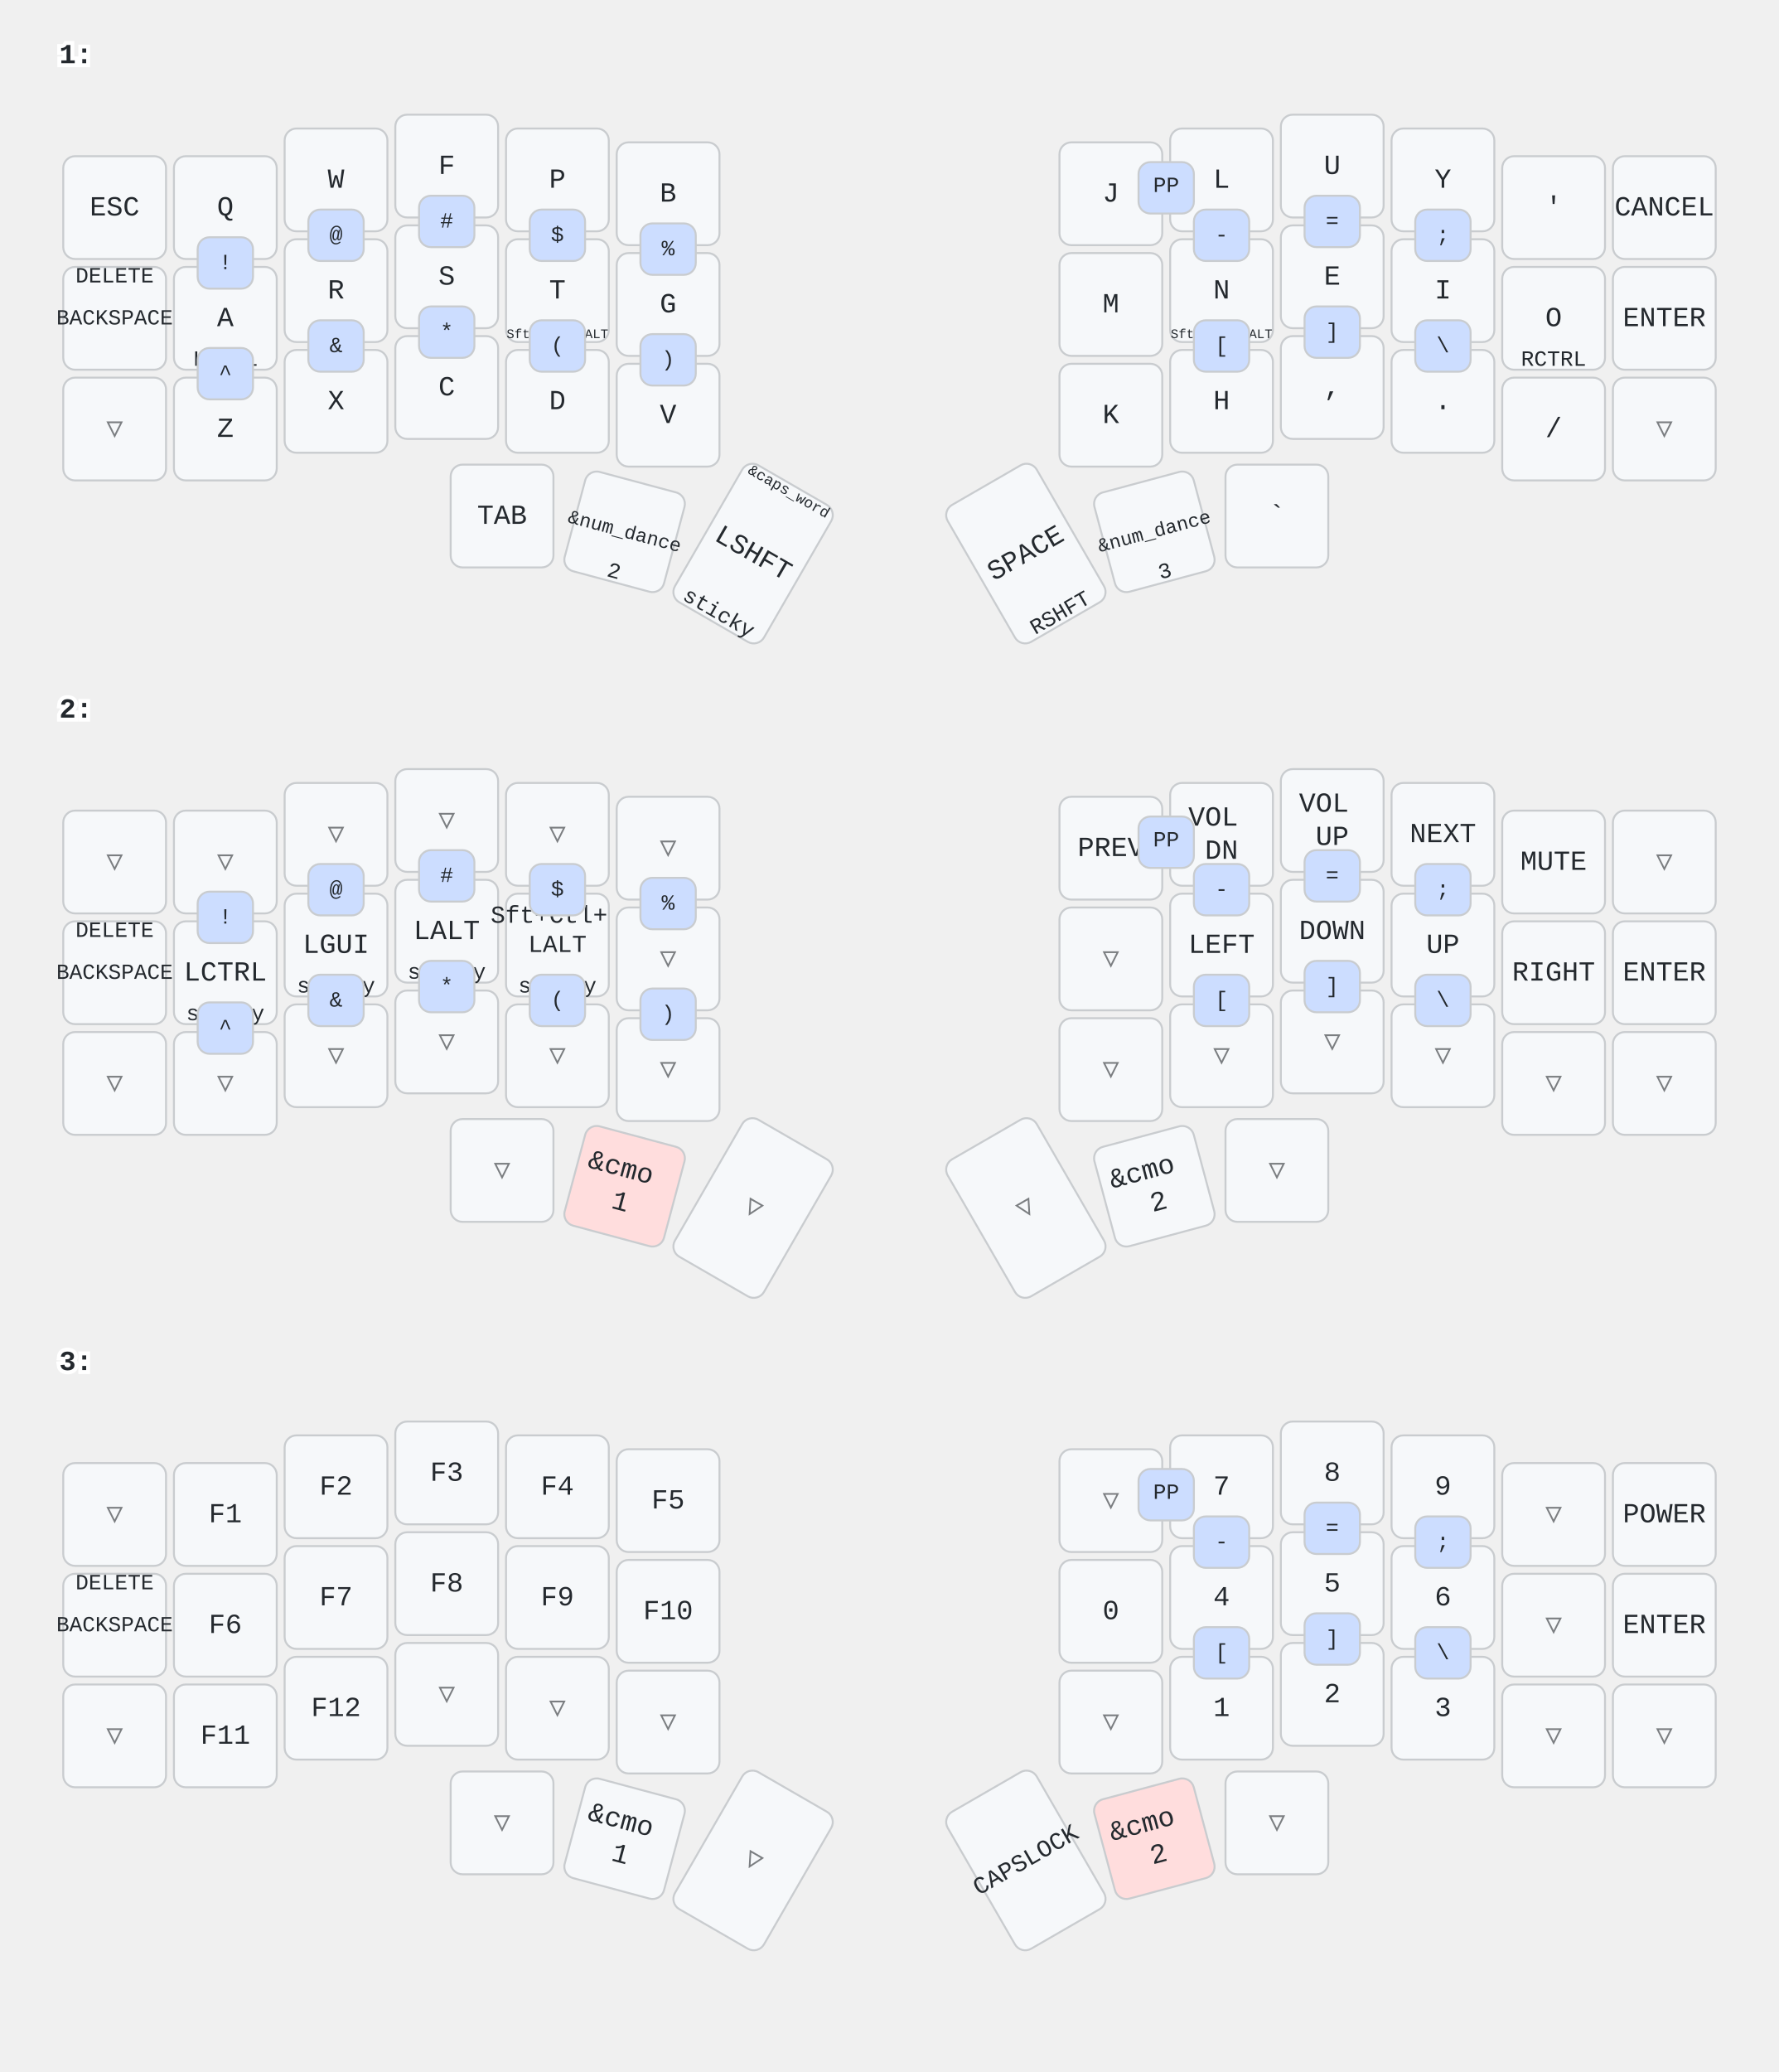
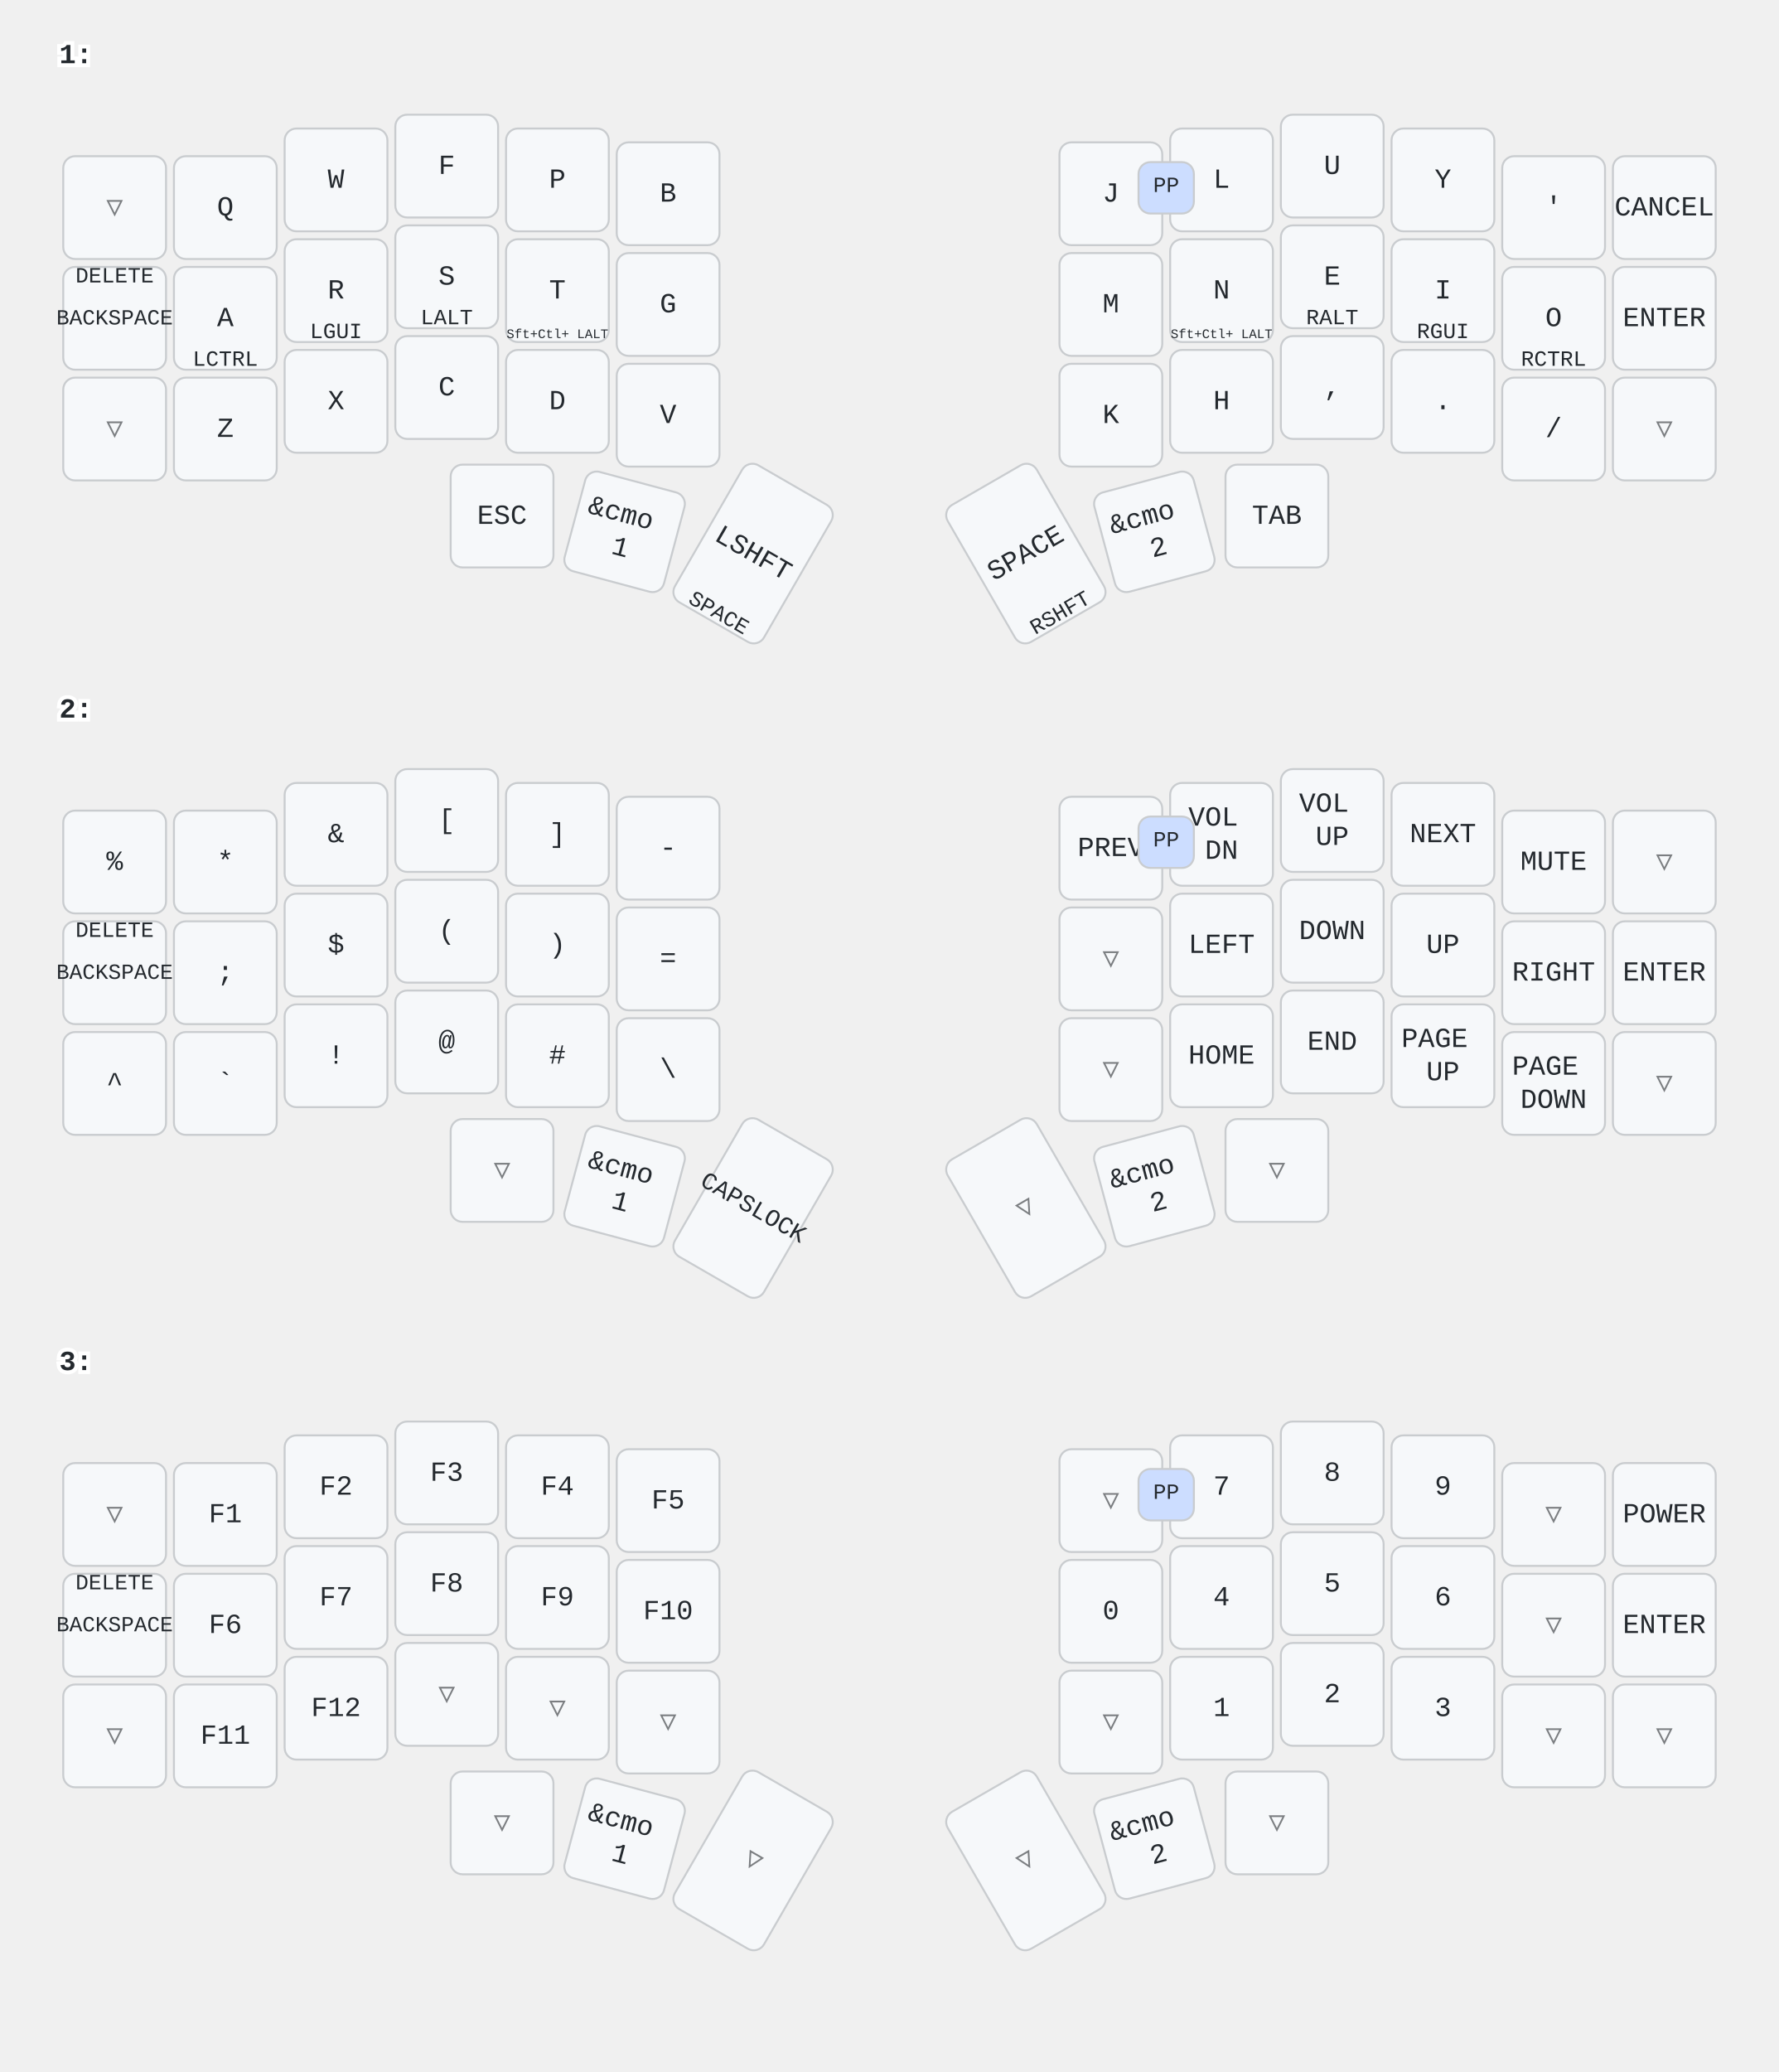
<svg xmlns="http://www.w3.org/2000/svg" width="900" height="1048" viewBox="0 0 900 1048" class="keymap">
  <style>/* inherit to force styles through use tags */
svg path {
    fill: inherit;
}

/* font and background color specifications */
svg.keymap {
    font-family: SFMono-Regular,Consolas,Liberation Mono,Menlo,monospace;
    font-size: 14px;
    font-kerning: normal;
    text-rendering: optimizeLegibility;
    fill: #24292e;
}

/* default key styling */
rect.key {
    fill: #f6f8fa;
}

rect.key, rect.combo {
    stroke: #c9cccf;
    stroke-width: 1;
}

/* default key side styling, only used is draw_key_sides is set */
rect.side {
    filter: brightness(90%);
}

/* color accent for combo boxes */
rect.combo, rect.combo-separate {
    fill: #cdf;
}

/* color accent for held keys */
rect.held, rect.combo.held {
    fill: #fdd;
}

/* color accent for ghost (optional) keys */
rect.ghost, rect.combo.ghost {
    stroke-dasharray: 4, 4;
    stroke-width: 2;
}

text {
    text-anchor: middle;
    dominant-baseline: middle;
}

/* styling for layer labels */
text.label {
    font-weight: bold;
    text-anchor: start;
    stroke: white;
    stroke-width: 4;
    paint-order: stroke;
}

/* styling for optional footer */
text.footer {
    text-anchor: end;
    dominant-baseline: auto;
    stroke: white;
    stroke-width: 4;
    paint-order: stroke;
}

/* styling for combo tap, and key hold/shifted label text */
text.combo, text.hold, text.shifted {
    font-size: 11px;
}

text.hold {
    text-anchor: middle;
    dominant-baseline: auto;
}

text.shifted {
    text-anchor: middle;
    dominant-baseline: hanging;
}

/* styling for hold/shifted label text in combo box */
text.combo.hold, text.combo.shifted {
    font-size: 8px;
}

/* lighter symbol for transparent keys */
text.trans {
    fill: #7b7e81;
}

/* styling for combo dendrons */
path.combo {
    stroke-width: 1;
    stroke: gray;
    fill: none;
}

/* Start Tabler Icons Cleanup */
/* cannot use height/width with glyphs */
.icon-tabler &gt; path {
    fill: inherit;
    stroke: inherit;
    stroke-width: 2;
}
/* hide tabler's default box */
.icon-tabler &gt; path[stroke="none"][fill="none"] {
    visibility: hidden;
}
/* End Tabler Icons Cleanup */
</style>
  <g transform="translate(30, 0)" class="layer-1">
    <text x="0" y="28" class="label">1:</text>
    <g transform="translate(0, 56)">
-       <g transform="translate(28, 49)" class="key keypos-0">
-         <rect rx="6" ry="6" x="-26" y="-26" width="52" height="52" class="key" />
-         <text x="0" y="0" class="key tap">ESC</text>
+       <g transform="translate(28, 49)" class="key trans keypos-0">
+         <rect rx="6" ry="6" x="-26" y="-26" width="52" height="52" class="key trans" />
+         <text x="0" y="0" class="key trans tap">▽</text>
      </g>
      <g transform="translate(84, 49)" class="key keypos-1">
        <rect rx="6" ry="6" x="-26" y="-26" width="52" height="52" class="key" />
        <text x="0" y="0" class="key tap">Q</text>
      </g>
      <g transform="translate(140, 35)" class="key keypos-2">
        <rect rx="6" ry="6" x="-26" y="-26" width="52" height="52" class="key" />
        <text x="0" y="0" class="key tap">W</text>
      </g>
      <g transform="translate(196, 28)" class="key keypos-3">
        <rect rx="6" ry="6" x="-26" y="-26" width="52" height="52" class="key" />
        <text x="0" y="0" class="key tap">F</text>
      </g>
      <g transform="translate(252, 35)" class="key keypos-4">
        <rect rx="6" ry="6" x="-26" y="-26" width="52" height="52" class="key" />
        <text x="0" y="0" class="key tap">P</text>
      </g>
      <g transform="translate(308, 42)" class="key keypos-5">
        <rect rx="6" ry="6" x="-26" y="-26" width="52" height="52" class="key" />
        <text x="0" y="0" class="key tap">B</text>
      </g>
      <g transform="translate(532, 42)" class="key keypos-6">
        <rect rx="6" ry="6" x="-26" y="-26" width="52" height="52" class="key" />
        <text x="0" y="0" class="key tap">J</text>
      </g>
      <g transform="translate(588, 35)" class="key keypos-7">
        <rect rx="6" ry="6" x="-26" y="-26" width="52" height="52" class="key" />
        <text x="0" y="0" class="key tap">L</text>
      </g>
      <g transform="translate(644, 28)" class="key keypos-8">
        <rect rx="6" ry="6" x="-26" y="-26" width="52" height="52" class="key" />
        <text x="0" y="0" class="key tap">U</text>
      </g>
      <g transform="translate(700, 35)" class="key keypos-9">
        <rect rx="6" ry="6" x="-26" y="-26" width="52" height="52" class="key" />
        <text x="0" y="0" class="key tap">Y</text>
      </g>
      <g transform="translate(756, 49)" class="key keypos-10">
        <rect rx="6" ry="6" x="-26" y="-26" width="52" height="52" class="key" />
        <text x="0" y="0" class="key tap">'</text>
      </g>
      <g transform="translate(812, 49)" class="key keypos-11">
        <rect rx="6" ry="6" x="-26" y="-26" width="52" height="52" class="key" />
        <text x="0" y="0" class="key tap">CANCEL</text>
      </g>
      <g transform="translate(28, 105)" class="key keypos-12">
        <rect rx="6" ry="6" x="-26" y="-26" width="52" height="52" class="key" />
        <text x="0" y="0" class="key tap">
          <tspan style="font-size: 78%">BACKSPACE</tspan>
        </text>
        <text x="0" y="-24" class="key shifted">DELETE</text>
      </g>
      <g transform="translate(84, 105)" class="key keypos-13">
        <rect rx="6" ry="6" x="-26" y="-26" width="52" height="52" class="key" />
        <text x="0" y="0" class="key tap">A</text>
        <text x="0" y="24" class="key hold">LCTRL</text>
      </g>
      <g transform="translate(140, 91)" class="key keypos-14">
        <rect rx="6" ry="6" x="-26" y="-26" width="52" height="52" class="key" />
        <text x="0" y="0" class="key tap">R</text>
        <text x="0" y="24" class="key hold">LGUI</text>
      </g>
      <g transform="translate(196, 84)" class="key keypos-15">
        <rect rx="6" ry="6" x="-26" y="-26" width="52" height="52" class="key" />
        <text x="0" y="0" class="key tap">S</text>
        <text x="0" y="24" class="key hold">LALT</text>
      </g>
      <g transform="translate(252, 91)" class="key keypos-16">
        <rect rx="6" ry="6" x="-26" y="-26" width="52" height="52" class="key" />
        <text x="0" y="0" class="key tap">T</text>
        <text x="0" y="24" class="key hold">
          <tspan style="font-size: 60%">Sft+Ctl+ LALT</tspan>
        </text>
      </g>
      <g transform="translate(308, 98)" class="key keypos-17">
        <rect rx="6" ry="6" x="-26" y="-26" width="52" height="52" class="key" />
        <text x="0" y="0" class="key tap">G</text>
      </g>
      <g transform="translate(532, 98)" class="key keypos-18">
        <rect rx="6" ry="6" x="-26" y="-26" width="52" height="52" class="key" />
        <text x="0" y="0" class="key tap">M</text>
      </g>
      <g transform="translate(588, 91)" class="key keypos-19">
        <rect rx="6" ry="6" x="-26" y="-26" width="52" height="52" class="key" />
        <text x="0" y="0" class="key tap">N</text>
        <text x="0" y="24" class="key hold">
          <tspan style="font-size: 60%">Sft+Ctl+ LALT</tspan>
        </text>
      </g>
      <g transform="translate(644, 84)" class="key keypos-20">
        <rect rx="6" ry="6" x="-26" y="-26" width="52" height="52" class="key" />
        <text x="0" y="0" class="key tap">E</text>
        <text x="0" y="24" class="key hold">RALT</text>
      </g>
      <g transform="translate(700, 91)" class="key keypos-21">
        <rect rx="6" ry="6" x="-26" y="-26" width="52" height="52" class="key" />
        <text x="0" y="0" class="key tap">I</text>
        <text x="0" y="24" class="key hold">RGUI</text>
      </g>
      <g transform="translate(756, 105)" class="key keypos-22">
        <rect rx="6" ry="6" x="-26" y="-26" width="52" height="52" class="key" />
        <text x="0" y="0" class="key tap">O</text>
        <text x="0" y="24" class="key hold">RCTRL</text>
      </g>
      <g transform="translate(812, 105)" class="key keypos-23">
        <rect rx="6" ry="6" x="-26" y="-26" width="52" height="52" class="key" />
        <text x="0" y="0" class="key tap">ENTER</text>
      </g>
      <g transform="translate(28, 161)" class="key trans keypos-24">
        <rect rx="6" ry="6" x="-26" y="-26" width="52" height="52" class="key trans" />
        <text x="0" y="0" class="key trans tap">▽</text>
      </g>
      <g transform="translate(84, 161)" class="key keypos-25">
        <rect rx="6" ry="6" x="-26" y="-26" width="52" height="52" class="key" />
        <text x="0" y="0" class="key tap">Z</text>
      </g>
      <g transform="translate(140, 147)" class="key keypos-26">
        <rect rx="6" ry="6" x="-26" y="-26" width="52" height="52" class="key" />
        <text x="0" y="0" class="key tap">X</text>
      </g>
      <g transform="translate(196, 140)" class="key keypos-27">
        <rect rx="6" ry="6" x="-26" y="-26" width="52" height="52" class="key" />
        <text x="0" y="0" class="key tap">C</text>
      </g>
      <g transform="translate(252, 147)" class="key keypos-28">
        <rect rx="6" ry="6" x="-26" y="-26" width="52" height="52" class="key" />
        <text x="0" y="0" class="key tap">D</text>
      </g>
      <g transform="translate(308, 154)" class="key keypos-29">
        <rect rx="6" ry="6" x="-26" y="-26" width="52" height="52" class="key" />
        <text x="0" y="0" class="key tap">V</text>
      </g>
      <g transform="translate(532, 154)" class="key keypos-30">
        <rect rx="6" ry="6" x="-26" y="-26" width="52" height="52" class="key" />
        <text x="0" y="0" class="key tap">K</text>
      </g>
      <g transform="translate(588, 147)" class="key keypos-31">
        <rect rx="6" ry="6" x="-26" y="-26" width="52" height="52" class="key" />
        <text x="0" y="0" class="key tap">H</text>
      </g>
      <g transform="translate(644, 140)" class="key keypos-32">
        <rect rx="6" ry="6" x="-26" y="-26" width="52" height="52" class="key" />
        <text x="0" y="0" class="key tap">,</text>
      </g>
      <g transform="translate(700, 147)" class="key keypos-33">
        <rect rx="6" ry="6" x="-26" y="-26" width="52" height="52" class="key" />
        <text x="0" y="0" class="key tap">.</text>
      </g>
      <g transform="translate(756, 161)" class="key keypos-34">
        <rect rx="6" ry="6" x="-26" y="-26" width="52" height="52" class="key" />
        <text x="0" y="0" class="key tap">/</text>
      </g>
      <g transform="translate(812, 161)" class="key trans keypos-35">
        <rect rx="6" ry="6" x="-26" y="-26" width="52" height="52" class="key trans" />
        <text x="0" y="0" class="key trans tap">▽</text>
      </g>
      <g transform="translate(224, 205)" class="key keypos-36">
        <rect rx="6" ry="6" x="-26" y="-26" width="52" height="52" class="key" />
-         <text x="0" y="0" class="key tap">TAB</text>
+         <text x="0" y="0" class="key tap">ESC</text>
      </g>
      <g transform="translate(286, 213) rotate(15.0)" class="key keypos-37">
        <rect rx="6" ry="6" x="-26" y="-26" width="52" height="52" class="key" />
        <text x="0" y="0" class="key tap">
-           <tspan style="font-size: 70%">&amp;num_dance</tspan>
-         </text>
-         <text x="0" y="24" class="key hold">2</text>
+           <tspan x="0" dy="-0.6em">&amp;cmo</tspan>
+           <tspan x="0" dy="1.2em">1</tspan>
+         </text>
      </g>
      <g transform="translate(351, 224) rotate(30.0)" class="key keypos-38">
        <rect rx="6" ry="6" x="-26" y="-40" width="52" height="80" class="key" />
        <text x="0" y="0" class="key tap">LSHFT</text>
-         <text x="0" y="38" class="key hold">sticky</text>
-         <text x="0" y="-38" class="key shifted">
-           <tspan style="font-size: 70%">&amp;caps_word</tspan>
-         </text>
+         <text x="0" y="38" class="key hold">SPACE</text>
      </g>
      <g transform="translate(489, 224) rotate(-30.0)" class="key keypos-39">
        <rect rx="6" ry="6" x="-26" y="-40" width="52" height="80" class="key" />
        <text x="0" y="0" class="key tap">SPACE</text>
        <text x="0" y="38" class="key hold">RSHFT</text>
      </g>
      <g transform="translate(554, 213) rotate(-15.0)" class="key keypos-40">
        <rect rx="6" ry="6" x="-26" y="-26" width="52" height="52" class="key" />
        <text x="0" y="0" class="key tap">
-           <tspan style="font-size: 70%">&amp;num_dance</tspan>
-         </text>
-         <text x="0" y="24" class="key hold">3</text>
+           <tspan x="0" dy="-0.6em">&amp;cmo</tspan>
+           <tspan x="0" dy="1.2em">2</tspan>
+         </text>
      </g>
      <g transform="translate(616, 205)" class="key keypos-41">
        <rect rx="6" ry="6" x="-26" y="-26" width="52" height="52" class="key" />
-         <text x="0" y="0" class="key tap">`</text>
+         <text x="0" y="0" class="key tap">TAB</text>
      </g>
      <g class="combo combopos-0">
-         <rect rx="6" ry="6" x="70" y="64" width="28" height="26" class="combo" />
-         <text x="84" y="77" class="combo tap">!</text>
-       </g>
-       <g class="combo combopos-1">
-         <rect rx="6" ry="6" x="126" y="50" width="28" height="26" class="combo" />
-         <text x="140" y="63" class="combo tap">@</text>
-       </g>
-       <g class="combo combopos-2">
-         <rect rx="6" ry="6" x="182" y="43" width="28" height="26" class="combo" />
-         <text x="196" y="56" class="combo tap">#</text>
-       </g>
-       <g class="combo combopos-3">
-         <rect rx="6" ry="6" x="238" y="50" width="28" height="26" class="combo" />
-         <text x="252" y="63" class="combo tap">$</text>
-       </g>
-       <g class="combo combopos-4">
-         <rect rx="6" ry="6" x="294" y="57" width="28" height="26" class="combo" />
-         <text x="308" y="70" class="combo tap">%</text>
-       </g>
-       <g class="combo combopos-5">
-         <rect rx="6" ry="6" x="70" y="120" width="28" height="26" class="combo" />
-         <text x="84" y="133" class="combo tap">^</text>
-       </g>
-       <g class="combo combopos-6">
-         <rect rx="6" ry="6" x="126" y="106" width="28" height="26" class="combo" />
-         <text x="140" y="119" class="combo tap">&amp;</text>
-       </g>
-       <g class="combo combopos-7">
-         <rect rx="6" ry="6" x="182" y="99" width="28" height="26" class="combo" />
-         <text x="196" y="112" class="combo tap">*</text>
-       </g>
-       <g class="combo combopos-8">
-         <rect rx="6" ry="6" x="238" y="106" width="28" height="26" class="combo" />
-         <text x="252" y="119" class="combo tap">(</text>
-       </g>
-       <g class="combo combopos-9">
-         <rect rx="6" ry="6" x="294" y="113" width="28" height="26" class="combo" />
-         <text x="308" y="126" class="combo tap">)</text>
-       </g>
-       <g class="combo combopos-10">
-         <rect rx="6" ry="6" x="574" y="50" width="28" height="26" class="combo" />
-         <text x="588" y="63" class="combo tap">-</text>
-       </g>
-       <g class="combo combopos-11">
-         <rect rx="6" ry="6" x="630" y="43" width="28" height="26" class="combo" />
-         <text x="644" y="56" class="combo tap">=</text>
-       </g>
-       <g class="combo combopos-12">
-         <rect rx="6" ry="6" x="686" y="50" width="28" height="26" class="combo" />
-         <text x="700" y="63" class="combo tap">;</text>
-       </g>
-       <g class="combo combopos-13">
-         <rect rx="6" ry="6" x="574" y="106" width="28" height="26" class="combo" />
-         <text x="588" y="119" class="combo tap">[</text>
-       </g>
-       <g class="combo combopos-14">
-         <rect rx="6" ry="6" x="630" y="99" width="28" height="26" class="combo" />
-         <text x="644" y="112" class="combo tap">]</text>
-       </g>
-       <g class="combo combopos-15">
-         <rect rx="6" ry="6" x="686" y="106" width="28" height="26" class="combo" />
-         <text x="700" y="119" class="combo tap">\</text>
-       </g>
-       <g class="combo combopos-16">
        <rect rx="6" ry="6" x="546" y="26" width="28" height="26" class="combo" />
        <text x="560" y="38" class="combo tap">PP</text>
      </g>
    </g>
  </g>
  <g transform="translate(30, 331)" class="layer-2">
    <text x="0" y="28" class="label">2:</text>
    <g transform="translate(0, 56)">
-       <g transform="translate(28, 49)" class="key trans keypos-0">
-         <rect rx="6" ry="6" x="-26" y="-26" width="52" height="52" class="key trans" />
-         <text x="0" y="0" class="key trans tap">▽</text>
-       </g>
-       <g transform="translate(84, 49)" class="key trans keypos-1">
-         <rect rx="6" ry="6" x="-26" y="-26" width="52" height="52" class="key trans" />
-         <text x="0" y="0" class="key trans tap">▽</text>
-       </g>
-       <g transform="translate(140, 35)" class="key trans keypos-2">
-         <rect rx="6" ry="6" x="-26" y="-26" width="52" height="52" class="key trans" />
-         <text x="0" y="0" class="key trans tap">▽</text>
-       </g>
-       <g transform="translate(196, 28)" class="key trans keypos-3">
-         <rect rx="6" ry="6" x="-26" y="-26" width="52" height="52" class="key trans" />
-         <text x="0" y="0" class="key trans tap">▽</text>
-       </g>
-       <g transform="translate(252, 35)" class="key trans keypos-4">
-         <rect rx="6" ry="6" x="-26" y="-26" width="52" height="52" class="key trans" />
-         <text x="0" y="0" class="key trans tap">▽</text>
-       </g>
-       <g transform="translate(308, 42)" class="key trans keypos-5">
-         <rect rx="6" ry="6" x="-26" y="-26" width="52" height="52" class="key trans" />
-         <text x="0" y="0" class="key trans tap">▽</text>
+       <g transform="translate(28, 49)" class="key keypos-0">
+         <rect rx="6" ry="6" x="-26" y="-26" width="52" height="52" class="key" />
+         <text x="0" y="0" class="key tap">%</text>
+       </g>
+       <g transform="translate(84, 49)" class="key keypos-1">
+         <rect rx="6" ry="6" x="-26" y="-26" width="52" height="52" class="key" />
+         <text x="0" y="0" class="key tap">*</text>
+       </g>
+       <g transform="translate(140, 35)" class="key keypos-2">
+         <rect rx="6" ry="6" x="-26" y="-26" width="52" height="52" class="key" />
+         <text x="0" y="0" class="key tap">&amp;</text>
+       </g>
+       <g transform="translate(196, 28)" class="key keypos-3">
+         <rect rx="6" ry="6" x="-26" y="-26" width="52" height="52" class="key" />
+         <text x="0" y="0" class="key tap">[</text>
+       </g>
+       <g transform="translate(252, 35)" class="key keypos-4">
+         <rect rx="6" ry="6" x="-26" y="-26" width="52" height="52" class="key" />
+         <text x="0" y="0" class="key tap">]</text>
+       </g>
+       <g transform="translate(308, 42)" class="key keypos-5">
+         <rect rx="6" ry="6" x="-26" y="-26" width="52" height="52" class="key" />
+         <text x="0" y="0" class="key tap">-</text>
      </g>
      <g transform="translate(532, 42)" class="key keypos-6">
        <rect rx="6" ry="6" x="-26" y="-26" width="52" height="52" class="key" />
        <text x="0" y="0" class="key tap">PREV</text>
      </g>
      <g transform="translate(588, 35)" class="key keypos-7">
        <rect rx="6" ry="6" x="-26" y="-26" width="52" height="52" class="key" />
        <text x="0" y="0" class="key tap">
          <tspan x="0" dy="-0.6em">VOL</tspan>
          <tspan x="0" dy="1.2em">DN</tspan>
        </text>
      </g>
      <g transform="translate(644, 28)" class="key keypos-8">
        <rect rx="6" ry="6" x="-26" y="-26" width="52" height="52" class="key" />
        <text x="0" y="0" class="key tap">
          <tspan x="0" dy="-0.6em">VOL</tspan>
          <tspan x="0" dy="1.2em">UP</tspan>
        </text>
      </g>
      <g transform="translate(700, 35)" class="key keypos-9">
        <rect rx="6" ry="6" x="-26" y="-26" width="52" height="52" class="key" />
        <text x="0" y="0" class="key tap">NEXT</text>
      </g>
      <g transform="translate(756, 49)" class="key keypos-10">
        <rect rx="6" ry="6" x="-26" y="-26" width="52" height="52" class="key" />
        <text x="0" y="0" class="key tap">MUTE</text>
      </g>
      <g transform="translate(812, 49)" class="key trans keypos-11">
        <rect rx="6" ry="6" x="-26" y="-26" width="52" height="52" class="key trans" />
        <text x="0" y="0" class="key trans tap">▽</text>
      </g>
      <g transform="translate(28, 105)" class="key keypos-12">
        <rect rx="6" ry="6" x="-26" y="-26" width="52" height="52" class="key" />
        <text x="0" y="0" class="key tap">
          <tspan style="font-size: 78%">BACKSPACE</tspan>
        </text>
        <text x="0" y="-24" class="key shifted">DELETE</text>
      </g>
      <g transform="translate(84, 105)" class="key keypos-13">
        <rect rx="6" ry="6" x="-26" y="-26" width="52" height="52" class="key" />
-         <text x="0" y="0" class="key tap">LCTRL</text>
-         <text x="0" y="24" class="key hold">sticky</text>
+         <text x="0" y="0" class="key tap">;</text>
      </g>
      <g transform="translate(140, 91)" class="key keypos-14">
        <rect rx="6" ry="6" x="-26" y="-26" width="52" height="52" class="key" />
-         <text x="0" y="0" class="key tap">LGUI</text>
-         <text x="0" y="24" class="key hold">sticky</text>
+         <text x="0" y="0" class="key tap">$</text>
      </g>
      <g transform="translate(196, 84)" class="key keypos-15">
        <rect rx="6" ry="6" x="-26" y="-26" width="52" height="52" class="key" />
-         <text x="0" y="0" class="key tap">LALT</text>
-         <text x="0" y="24" class="key hold">sticky</text>
+         <text x="0" y="0" class="key tap">(</text>
      </g>
      <g transform="translate(252, 91)" class="key keypos-16">
        <rect rx="6" ry="6" x="-26" y="-26" width="52" height="52" class="key" />
-         <text x="0" y="0" class="key tap">
-           <tspan x="0" dy="-1.2em" style="font-size: 88%">Sft+Ctl+</tspan>
-           <tspan x="0" dy="1.2em" style="font-size: 88%">LALT</tspan>
-         </text>
-         <text x="0" y="24" class="key hold">sticky</text>
-       </g>
-       <g transform="translate(308, 98)" class="key trans keypos-17">
-         <rect rx="6" ry="6" x="-26" y="-26" width="52" height="52" class="key trans" />
-         <text x="0" y="0" class="key trans tap">▽</text>
+         <text x="0" y="0" class="key tap">)</text>
+       </g>
+       <g transform="translate(308, 98)" class="key keypos-17">
+         <rect rx="6" ry="6" x="-26" y="-26" width="52" height="52" class="key" />
+         <text x="0" y="0" class="key tap">=</text>
      </g>
      <g transform="translate(532, 98)" class="key trans keypos-18">
        <rect rx="6" ry="6" x="-26" y="-26" width="52" height="52" class="key trans" />
        <text x="0" y="0" class="key trans tap">▽</text>
      </g>
      <g transform="translate(588, 91)" class="key keypos-19">
        <rect rx="6" ry="6" x="-26" y="-26" width="52" height="52" class="key" />
        <text x="0" y="0" class="key tap">LEFT</text>
      </g>
      <g transform="translate(644, 84)" class="key keypos-20">
        <rect rx="6" ry="6" x="-26" y="-26" width="52" height="52" class="key" />
        <text x="0" y="0" class="key tap">DOWN</text>
      </g>
      <g transform="translate(700, 91)" class="key keypos-21">
        <rect rx="6" ry="6" x="-26" y="-26" width="52" height="52" class="key" />
        <text x="0" y="0" class="key tap">UP</text>
      </g>
      <g transform="translate(756, 105)" class="key keypos-22">
        <rect rx="6" ry="6" x="-26" y="-26" width="52" height="52" class="key" />
        <text x="0" y="0" class="key tap">RIGHT</text>
      </g>
      <g transform="translate(812, 105)" class="key keypos-23">
        <rect rx="6" ry="6" x="-26" y="-26" width="52" height="52" class="key" />
        <text x="0" y="0" class="key tap">ENTER</text>
      </g>
-       <g transform="translate(28, 161)" class="key trans keypos-24">
-         <rect rx="6" ry="6" x="-26" y="-26" width="52" height="52" class="key trans" />
-         <text x="0" y="0" class="key trans tap">▽</text>
-       </g>
-       <g transform="translate(84, 161)" class="key trans keypos-25">
-         <rect rx="6" ry="6" x="-26" y="-26" width="52" height="52" class="key trans" />
-         <text x="0" y="0" class="key trans tap">▽</text>
-       </g>
-       <g transform="translate(140, 147)" class="key trans keypos-26">
-         <rect rx="6" ry="6" x="-26" y="-26" width="52" height="52" class="key trans" />
-         <text x="0" y="0" class="key trans tap">▽</text>
-       </g>
-       <g transform="translate(196, 140)" class="key trans keypos-27">
-         <rect rx="6" ry="6" x="-26" y="-26" width="52" height="52" class="key trans" />
-         <text x="0" y="0" class="key trans tap">▽</text>
-       </g>
-       <g transform="translate(252, 147)" class="key trans keypos-28">
-         <rect rx="6" ry="6" x="-26" y="-26" width="52" height="52" class="key trans" />
-         <text x="0" y="0" class="key trans tap">▽</text>
-       </g>
-       <g transform="translate(308, 154)" class="key trans keypos-29">
-         <rect rx="6" ry="6" x="-26" y="-26" width="52" height="52" class="key trans" />
-         <text x="0" y="0" class="key trans tap">▽</text>
+       <g transform="translate(28, 161)" class="key keypos-24">
+         <rect rx="6" ry="6" x="-26" y="-26" width="52" height="52" class="key" />
+         <text x="0" y="0" class="key tap">^</text>
+       </g>
+       <g transform="translate(84, 161)" class="key keypos-25">
+         <rect rx="6" ry="6" x="-26" y="-26" width="52" height="52" class="key" />
+         <text x="0" y="0" class="key tap">`</text>
+       </g>
+       <g transform="translate(140, 147)" class="key keypos-26">
+         <rect rx="6" ry="6" x="-26" y="-26" width="52" height="52" class="key" />
+         <text x="0" y="0" class="key tap">!</text>
+       </g>
+       <g transform="translate(196, 140)" class="key keypos-27">
+         <rect rx="6" ry="6" x="-26" y="-26" width="52" height="52" class="key" />
+         <text x="0" y="0" class="key tap">@</text>
+       </g>
+       <g transform="translate(252, 147)" class="key keypos-28">
+         <rect rx="6" ry="6" x="-26" y="-26" width="52" height="52" class="key" />
+         <text x="0" y="0" class="key tap">#</text>
+       </g>
+       <g transform="translate(308, 154)" class="key keypos-29">
+         <rect rx="6" ry="6" x="-26" y="-26" width="52" height="52" class="key" />
+         <text x="0" y="0" class="key tap">\</text>
      </g>
      <g transform="translate(532, 154)" class="key trans keypos-30">
        <rect rx="6" ry="6" x="-26" y="-26" width="52" height="52" class="key trans" />
        <text x="0" y="0" class="key trans tap">▽</text>
      </g>
-       <g transform="translate(588, 147)" class="key trans keypos-31">
-         <rect rx="6" ry="6" x="-26" y="-26" width="52" height="52" class="key trans" />
-         <text x="0" y="0" class="key trans tap">▽</text>
-       </g>
-       <g transform="translate(644, 140)" class="key trans keypos-32">
-         <rect rx="6" ry="6" x="-26" y="-26" width="52" height="52" class="key trans" />
-         <text x="0" y="0" class="key trans tap">▽</text>
-       </g>
-       <g transform="translate(700, 147)" class="key trans keypos-33">
-         <rect rx="6" ry="6" x="-26" y="-26" width="52" height="52" class="key trans" />
-         <text x="0" y="0" class="key trans tap">▽</text>
-       </g>
-       <g transform="translate(756, 161)" class="key trans keypos-34">
-         <rect rx="6" ry="6" x="-26" y="-26" width="52" height="52" class="key trans" />
-         <text x="0" y="0" class="key trans tap">▽</text>
+       <g transform="translate(588, 147)" class="key keypos-31">
+         <rect rx="6" ry="6" x="-26" y="-26" width="52" height="52" class="key" />
+         <text x="0" y="0" class="key tap">HOME</text>
+       </g>
+       <g transform="translate(644, 140)" class="key keypos-32">
+         <rect rx="6" ry="6" x="-26" y="-26" width="52" height="52" class="key" />
+         <text x="0" y="0" class="key tap">END</text>
+       </g>
+       <g transform="translate(700, 147)" class="key keypos-33">
+         <rect rx="6" ry="6" x="-26" y="-26" width="52" height="52" class="key" />
+         <text x="0" y="0" class="key tap">
+           <tspan x="0" dy="-0.6em">PAGE</tspan>
+           <tspan x="0" dy="1.2em">UP</tspan>
+         </text>
+       </g>
+       <g transform="translate(756, 161)" class="key keypos-34">
+         <rect rx="6" ry="6" x="-26" y="-26" width="52" height="52" class="key" />
+         <text x="0" y="0" class="key tap">
+           <tspan x="0" dy="-0.6em">PAGE</tspan>
+           <tspan x="0" dy="1.2em">DOWN</tspan>
+         </text>
      </g>
      <g transform="translate(812, 161)" class="key trans keypos-35">
        <rect rx="6" ry="6" x="-26" y="-26" width="52" height="52" class="key trans" />
        <text x="0" y="0" class="key trans tap">▽</text>
      </g>
      <g transform="translate(224, 205)" class="key trans keypos-36">
        <rect rx="6" ry="6" x="-26" y="-26" width="52" height="52" class="key trans" />
        <text x="0" y="0" class="key trans tap">▽</text>
      </g>
-       <g transform="translate(286, 213) rotate(15.0)" class="key held keypos-37">
-         <rect rx="6" ry="6" x="-26" y="-26" width="52" height="52" class="key held" />
-         <text x="0" y="0" class="key held tap">
+       <g transform="translate(286, 213) rotate(15.0)" class="key keypos-37">
+         <rect rx="6" ry="6" x="-26" y="-26" width="52" height="52" class="key" />
+         <text x="0" y="0" class="key tap">
          <tspan x="0" dy="-0.6em">&amp;cmo</tspan>
          <tspan x="0" dy="1.2em">1</tspan>
        </text>
      </g>
-       <g transform="translate(351, 224) rotate(30.0)" class="key trans keypos-38">
-         <rect rx="6" ry="6" x="-26" y="-40" width="52" height="80" class="key trans" />
-         <text x="0" y="0" class="key trans tap">▽</text>
+       <g transform="translate(351, 224) rotate(30.0)" class="key keypos-38">
+         <rect rx="6" ry="6" x="-26" y="-40" width="52" height="80" class="key" />
+         <text x="0" y="0" class="key tap">
+           <tspan style="font-size: 88%">CAPSLOCK</tspan>
+         </text>
      </g>
      <g transform="translate(489, 224) rotate(-30.0)" class="key trans keypos-39">
        <rect rx="6" ry="6" x="-26" y="-40" width="52" height="80" class="key trans" />
        <text x="0" y="0" class="key trans tap">▽</text>
      </g>
      <g transform="translate(554, 213) rotate(-15.0)" class="key keypos-40">
        <rect rx="6" ry="6" x="-26" y="-26" width="52" height="52" class="key" />
        <text x="0" y="0" class="key tap">
          <tspan x="0" dy="-0.6em">&amp;cmo</tspan>
          <tspan x="0" dy="1.2em">2</tspan>
        </text>
      </g>
      <g transform="translate(616, 205)" class="key trans keypos-41">
        <rect rx="6" ry="6" x="-26" y="-26" width="52" height="52" class="key trans" />
        <text x="0" y="0" class="key trans tap">▽</text>
      </g>
      <g class="combo combopos-0">
-         <rect rx="6" ry="6" x="70" y="64" width="28" height="26" class="combo" />
-         <text x="84" y="77" class="combo tap">!</text>
-       </g>
-       <g class="combo combopos-1">
-         <rect rx="6" ry="6" x="126" y="50" width="28" height="26" class="combo" />
-         <text x="140" y="63" class="combo tap">@</text>
-       </g>
-       <g class="combo combopos-2">
-         <rect rx="6" ry="6" x="182" y="43" width="28" height="26" class="combo" />
-         <text x="196" y="56" class="combo tap">#</text>
-       </g>
-       <g class="combo combopos-3">
-         <rect rx="6" ry="6" x="238" y="50" width="28" height="26" class="combo" />
-         <text x="252" y="63" class="combo tap">$</text>
-       </g>
-       <g class="combo combopos-4">
-         <rect rx="6" ry="6" x="294" y="57" width="28" height="26" class="combo" />
-         <text x="308" y="70" class="combo tap">%</text>
-       </g>
-       <g class="combo combopos-5">
-         <rect rx="6" ry="6" x="70" y="120" width="28" height="26" class="combo" />
-         <text x="84" y="133" class="combo tap">^</text>
-       </g>
-       <g class="combo combopos-6">
-         <rect rx="6" ry="6" x="126" y="106" width="28" height="26" class="combo" />
-         <text x="140" y="119" class="combo tap">&amp;</text>
-       </g>
-       <g class="combo combopos-7">
-         <rect rx="6" ry="6" x="182" y="99" width="28" height="26" class="combo" />
-         <text x="196" y="112" class="combo tap">*</text>
-       </g>
-       <g class="combo combopos-8">
-         <rect rx="6" ry="6" x="238" y="106" width="28" height="26" class="combo" />
-         <text x="252" y="119" class="combo tap">(</text>
-       </g>
-       <g class="combo combopos-9">
-         <rect rx="6" ry="6" x="294" y="113" width="28" height="26" class="combo" />
-         <text x="308" y="126" class="combo tap">)</text>
-       </g>
-       <g class="combo combopos-10">
-         <rect rx="6" ry="6" x="574" y="50" width="28" height="26" class="combo" />
-         <text x="588" y="63" class="combo tap">-</text>
-       </g>
-       <g class="combo combopos-11">
-         <rect rx="6" ry="6" x="630" y="43" width="28" height="26" class="combo" />
-         <text x="644" y="56" class="combo tap">=</text>
-       </g>
-       <g class="combo combopos-12">
-         <rect rx="6" ry="6" x="686" y="50" width="28" height="26" class="combo" />
-         <text x="700" y="63" class="combo tap">;</text>
-       </g>
-       <g class="combo combopos-13">
-         <rect rx="6" ry="6" x="574" y="106" width="28" height="26" class="combo" />
-         <text x="588" y="119" class="combo tap">[</text>
-       </g>
-       <g class="combo combopos-14">
-         <rect rx="6" ry="6" x="630" y="99" width="28" height="26" class="combo" />
-         <text x="644" y="112" class="combo tap">]</text>
-       </g>
-       <g class="combo combopos-15">
-         <rect rx="6" ry="6" x="686" y="106" width="28" height="26" class="combo" />
-         <text x="700" y="119" class="combo tap">\</text>
-       </g>
-       <g class="combo combopos-16">
        <rect rx="6" ry="6" x="546" y="26" width="28" height="26" class="combo" />
        <text x="560" y="38" class="combo tap">PP</text>
      </g>
    </g>
  </g>
  <g transform="translate(30, 661)" class="layer-3">
    <text x="0" y="28" class="label">3:</text>
    <g transform="translate(0, 56)">
      <g transform="translate(28, 49)" class="key trans keypos-0">
        <rect rx="6" ry="6" x="-26" y="-26" width="52" height="52" class="key trans" />
        <text x="0" y="0" class="key trans tap">▽</text>
      </g>
      <g transform="translate(84, 49)" class="key keypos-1">
        <rect rx="6" ry="6" x="-26" y="-26" width="52" height="52" class="key" />
        <text x="0" y="0" class="key tap">F1</text>
      </g>
      <g transform="translate(140, 35)" class="key keypos-2">
        <rect rx="6" ry="6" x="-26" y="-26" width="52" height="52" class="key" />
        <text x="0" y="0" class="key tap">F2</text>
      </g>
      <g transform="translate(196, 28)" class="key keypos-3">
        <rect rx="6" ry="6" x="-26" y="-26" width="52" height="52" class="key" />
        <text x="0" y="0" class="key tap">F3</text>
      </g>
      <g transform="translate(252, 35)" class="key keypos-4">
        <rect rx="6" ry="6" x="-26" y="-26" width="52" height="52" class="key" />
        <text x="0" y="0" class="key tap">F4</text>
      </g>
      <g transform="translate(308, 42)" class="key keypos-5">
        <rect rx="6" ry="6" x="-26" y="-26" width="52" height="52" class="key" />
        <text x="0" y="0" class="key tap">F5</text>
      </g>
      <g transform="translate(532, 42)" class="key trans keypos-6">
        <rect rx="6" ry="6" x="-26" y="-26" width="52" height="52" class="key trans" />
        <text x="0" y="0" class="key trans tap">▽</text>
      </g>
      <g transform="translate(588, 35)" class="key keypos-7">
        <rect rx="6" ry="6" x="-26" y="-26" width="52" height="52" class="key" />
        <text x="0" y="0" class="key tap">7</text>
      </g>
      <g transform="translate(644, 28)" class="key keypos-8">
        <rect rx="6" ry="6" x="-26" y="-26" width="52" height="52" class="key" />
        <text x="0" y="0" class="key tap">8</text>
      </g>
      <g transform="translate(700, 35)" class="key keypos-9">
        <rect rx="6" ry="6" x="-26" y="-26" width="52" height="52" class="key" />
        <text x="0" y="0" class="key tap">9</text>
      </g>
      <g transform="translate(756, 49)" class="key trans keypos-10">
        <rect rx="6" ry="6" x="-26" y="-26" width="52" height="52" class="key trans" />
        <text x="0" y="0" class="key trans tap">▽</text>
      </g>
      <g transform="translate(812, 49)" class="key keypos-11">
        <rect rx="6" ry="6" x="-26" y="-26" width="52" height="52" class="key" />
        <text x="0" y="0" class="key tap">POWER</text>
      </g>
      <g transform="translate(28, 105)" class="key keypos-12">
        <rect rx="6" ry="6" x="-26" y="-26" width="52" height="52" class="key" />
        <text x="0" y="0" class="key tap">
          <tspan style="font-size: 78%">BACKSPACE</tspan>
        </text>
        <text x="0" y="-24" class="key shifted">DELETE</text>
      </g>
      <g transform="translate(84, 105)" class="key keypos-13">
        <rect rx="6" ry="6" x="-26" y="-26" width="52" height="52" class="key" />
        <text x="0" y="0" class="key tap">F6</text>
      </g>
      <g transform="translate(140, 91)" class="key keypos-14">
        <rect rx="6" ry="6" x="-26" y="-26" width="52" height="52" class="key" />
        <text x="0" y="0" class="key tap">F7</text>
      </g>
      <g transform="translate(196, 84)" class="key keypos-15">
        <rect rx="6" ry="6" x="-26" y="-26" width="52" height="52" class="key" />
        <text x="0" y="0" class="key tap">F8</text>
      </g>
      <g transform="translate(252, 91)" class="key keypos-16">
        <rect rx="6" ry="6" x="-26" y="-26" width="52" height="52" class="key" />
        <text x="0" y="0" class="key tap">F9</text>
      </g>
      <g transform="translate(308, 98)" class="key keypos-17">
        <rect rx="6" ry="6" x="-26" y="-26" width="52" height="52" class="key" />
        <text x="0" y="0" class="key tap">F10</text>
      </g>
      <g transform="translate(532, 98)" class="key keypos-18">
        <rect rx="6" ry="6" x="-26" y="-26" width="52" height="52" class="key" />
        <text x="0" y="0" class="key tap">0</text>
      </g>
      <g transform="translate(588, 91)" class="key keypos-19">
        <rect rx="6" ry="6" x="-26" y="-26" width="52" height="52" class="key" />
        <text x="0" y="0" class="key tap">4</text>
      </g>
      <g transform="translate(644, 84)" class="key keypos-20">
        <rect rx="6" ry="6" x="-26" y="-26" width="52" height="52" class="key" />
        <text x="0" y="0" class="key tap">5</text>
      </g>
      <g transform="translate(700, 91)" class="key keypos-21">
        <rect rx="6" ry="6" x="-26" y="-26" width="52" height="52" class="key" />
        <text x="0" y="0" class="key tap">6</text>
      </g>
      <g transform="translate(756, 105)" class="key trans keypos-22">
        <rect rx="6" ry="6" x="-26" y="-26" width="52" height="52" class="key trans" />
        <text x="0" y="0" class="key trans tap">▽</text>
      </g>
      <g transform="translate(812, 105)" class="key keypos-23">
        <rect rx="6" ry="6" x="-26" y="-26" width="52" height="52" class="key" />
        <text x="0" y="0" class="key tap">ENTER</text>
      </g>
      <g transform="translate(28, 161)" class="key trans keypos-24">
        <rect rx="6" ry="6" x="-26" y="-26" width="52" height="52" class="key trans" />
        <text x="0" y="0" class="key trans tap">▽</text>
      </g>
      <g transform="translate(84, 161)" class="key keypos-25">
        <rect rx="6" ry="6" x="-26" y="-26" width="52" height="52" class="key" />
        <text x="0" y="0" class="key tap">F11</text>
      </g>
      <g transform="translate(140, 147)" class="key keypos-26">
        <rect rx="6" ry="6" x="-26" y="-26" width="52" height="52" class="key" />
        <text x="0" y="0" class="key tap">F12</text>
      </g>
      <g transform="translate(196, 140)" class="key trans keypos-27">
        <rect rx="6" ry="6" x="-26" y="-26" width="52" height="52" class="key trans" />
        <text x="0" y="0" class="key trans tap">▽</text>
      </g>
      <g transform="translate(252, 147)" class="key trans keypos-28">
        <rect rx="6" ry="6" x="-26" y="-26" width="52" height="52" class="key trans" />
        <text x="0" y="0" class="key trans tap">▽</text>
      </g>
      <g transform="translate(308, 154)" class="key trans keypos-29">
        <rect rx="6" ry="6" x="-26" y="-26" width="52" height="52" class="key trans" />
        <text x="0" y="0" class="key trans tap">▽</text>
      </g>
      <g transform="translate(532, 154)" class="key trans keypos-30">
        <rect rx="6" ry="6" x="-26" y="-26" width="52" height="52" class="key trans" />
        <text x="0" y="0" class="key trans tap">▽</text>
      </g>
      <g transform="translate(588, 147)" class="key keypos-31">
        <rect rx="6" ry="6" x="-26" y="-26" width="52" height="52" class="key" />
        <text x="0" y="0" class="key tap">1</text>
      </g>
      <g transform="translate(644, 140)" class="key keypos-32">
        <rect rx="6" ry="6" x="-26" y="-26" width="52" height="52" class="key" />
        <text x="0" y="0" class="key tap">2</text>
      </g>
      <g transform="translate(700, 147)" class="key keypos-33">
        <rect rx="6" ry="6" x="-26" y="-26" width="52" height="52" class="key" />
        <text x="0" y="0" class="key tap">3</text>
      </g>
      <g transform="translate(756, 161)" class="key trans keypos-34">
        <rect rx="6" ry="6" x="-26" y="-26" width="52" height="52" class="key trans" />
        <text x="0" y="0" class="key trans tap">▽</text>
      </g>
      <g transform="translate(812, 161)" class="key trans keypos-35">
        <rect rx="6" ry="6" x="-26" y="-26" width="52" height="52" class="key trans" />
        <text x="0" y="0" class="key trans tap">▽</text>
      </g>
      <g transform="translate(224, 205)" class="key trans keypos-36">
        <rect rx="6" ry="6" x="-26" y="-26" width="52" height="52" class="key trans" />
        <text x="0" y="0" class="key trans tap">▽</text>
      </g>
      <g transform="translate(286, 213) rotate(15.0)" class="key keypos-37">
        <rect rx="6" ry="6" x="-26" y="-26" width="52" height="52" class="key" />
        <text x="0" y="0" class="key tap">
          <tspan x="0" dy="-0.6em">&amp;cmo</tspan>
          <tspan x="0" dy="1.2em">1</tspan>
        </text>
      </g>
      <g transform="translate(351, 224) rotate(30.0)" class="key trans keypos-38">
        <rect rx="6" ry="6" x="-26" y="-40" width="52" height="80" class="key trans" />
        <text x="0" y="0" class="key trans tap">▽</text>
      </g>
-       <g transform="translate(489, 224) rotate(-30.0)" class="key keypos-39">
-         <rect rx="6" ry="6" x="-26" y="-40" width="52" height="80" class="key" />
-         <text x="0" y="0" class="key tap">
-           <tspan style="font-size: 88%">CAPSLOCK</tspan>
-         </text>
-       </g>
-       <g transform="translate(554, 213) rotate(-15.0)" class="key held keypos-40">
-         <rect rx="6" ry="6" x="-26" y="-26" width="52" height="52" class="key held" />
-         <text x="0" y="0" class="key held tap">
+       <g transform="translate(489, 224) rotate(-30.0)" class="key trans keypos-39">
+         <rect rx="6" ry="6" x="-26" y="-40" width="52" height="80" class="key trans" />
+         <text x="0" y="0" class="key trans tap">▽</text>
+       </g>
+       <g transform="translate(554, 213) rotate(-15.0)" class="key keypos-40">
+         <rect rx="6" ry="6" x="-26" y="-26" width="52" height="52" class="key" />
+         <text x="0" y="0" class="key tap">
          <tspan x="0" dy="-0.6em">&amp;cmo</tspan>
          <tspan x="0" dy="1.2em">2</tspan>
        </text>
      </g>
      <g transform="translate(616, 205)" class="key trans keypos-41">
        <rect rx="6" ry="6" x="-26" y="-26" width="52" height="52" class="key trans" />
        <text x="0" y="0" class="key trans tap">▽</text>
      </g>
      <g class="combo combopos-0">
-         <rect rx="6" ry="6" x="574" y="50" width="28" height="26" class="combo" />
-         <text x="588" y="63" class="combo tap">-</text>
-       </g>
-       <g class="combo combopos-1">
-         <rect rx="6" ry="6" x="630" y="43" width="28" height="26" class="combo" />
-         <text x="644" y="56" class="combo tap">=</text>
-       </g>
-       <g class="combo combopos-2">
-         <rect rx="6" ry="6" x="686" y="50" width="28" height="26" class="combo" />
-         <text x="700" y="63" class="combo tap">;</text>
-       </g>
-       <g class="combo combopos-3">
-         <rect rx="6" ry="6" x="574" y="106" width="28" height="26" class="combo" />
-         <text x="588" y="119" class="combo tap">[</text>
-       </g>
-       <g class="combo combopos-4">
-         <rect rx="6" ry="6" x="630" y="99" width="28" height="26" class="combo" />
-         <text x="644" y="112" class="combo tap">]</text>
-       </g>
-       <g class="combo combopos-5">
-         <rect rx="6" ry="6" x="686" y="106" width="28" height="26" class="combo" />
-         <text x="700" y="119" class="combo tap">\</text>
-       </g>
-       <g class="combo combopos-6">
        <rect rx="6" ry="6" x="546" y="26" width="28" height="26" class="combo" />
        <text x="560" y="38" class="combo tap">PP</text>
      </g>
    </g>
  </g>
</svg>
